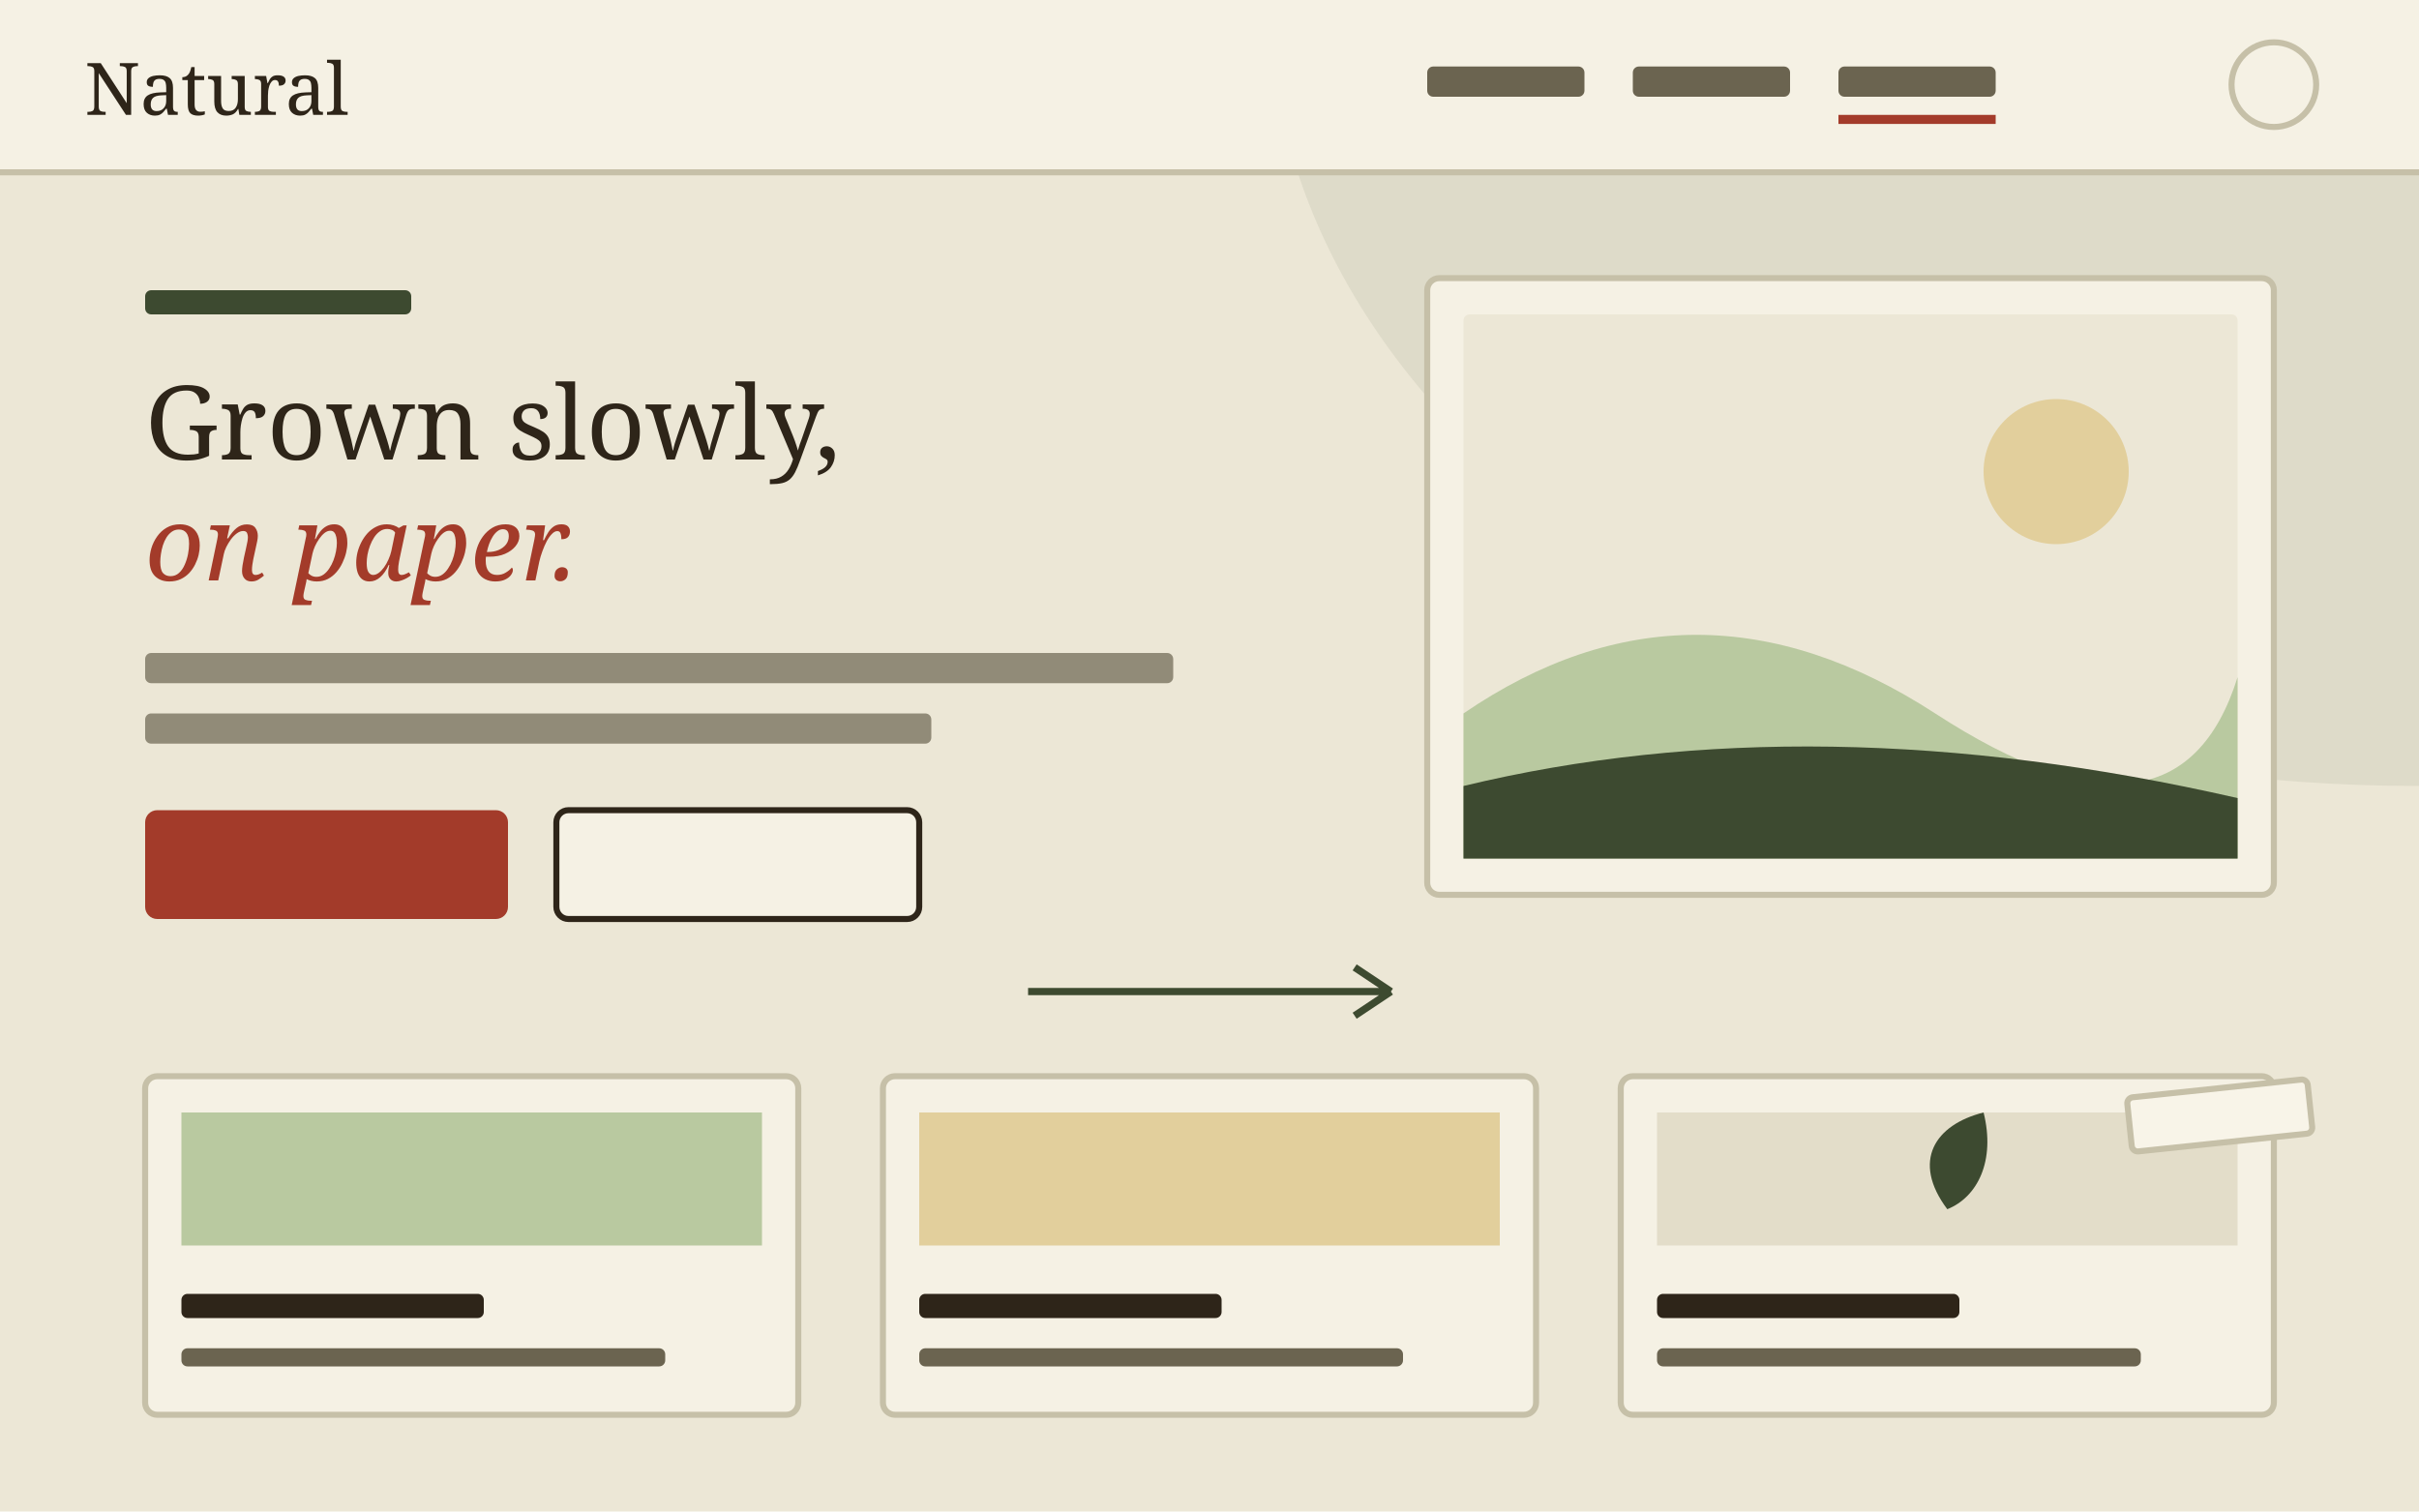
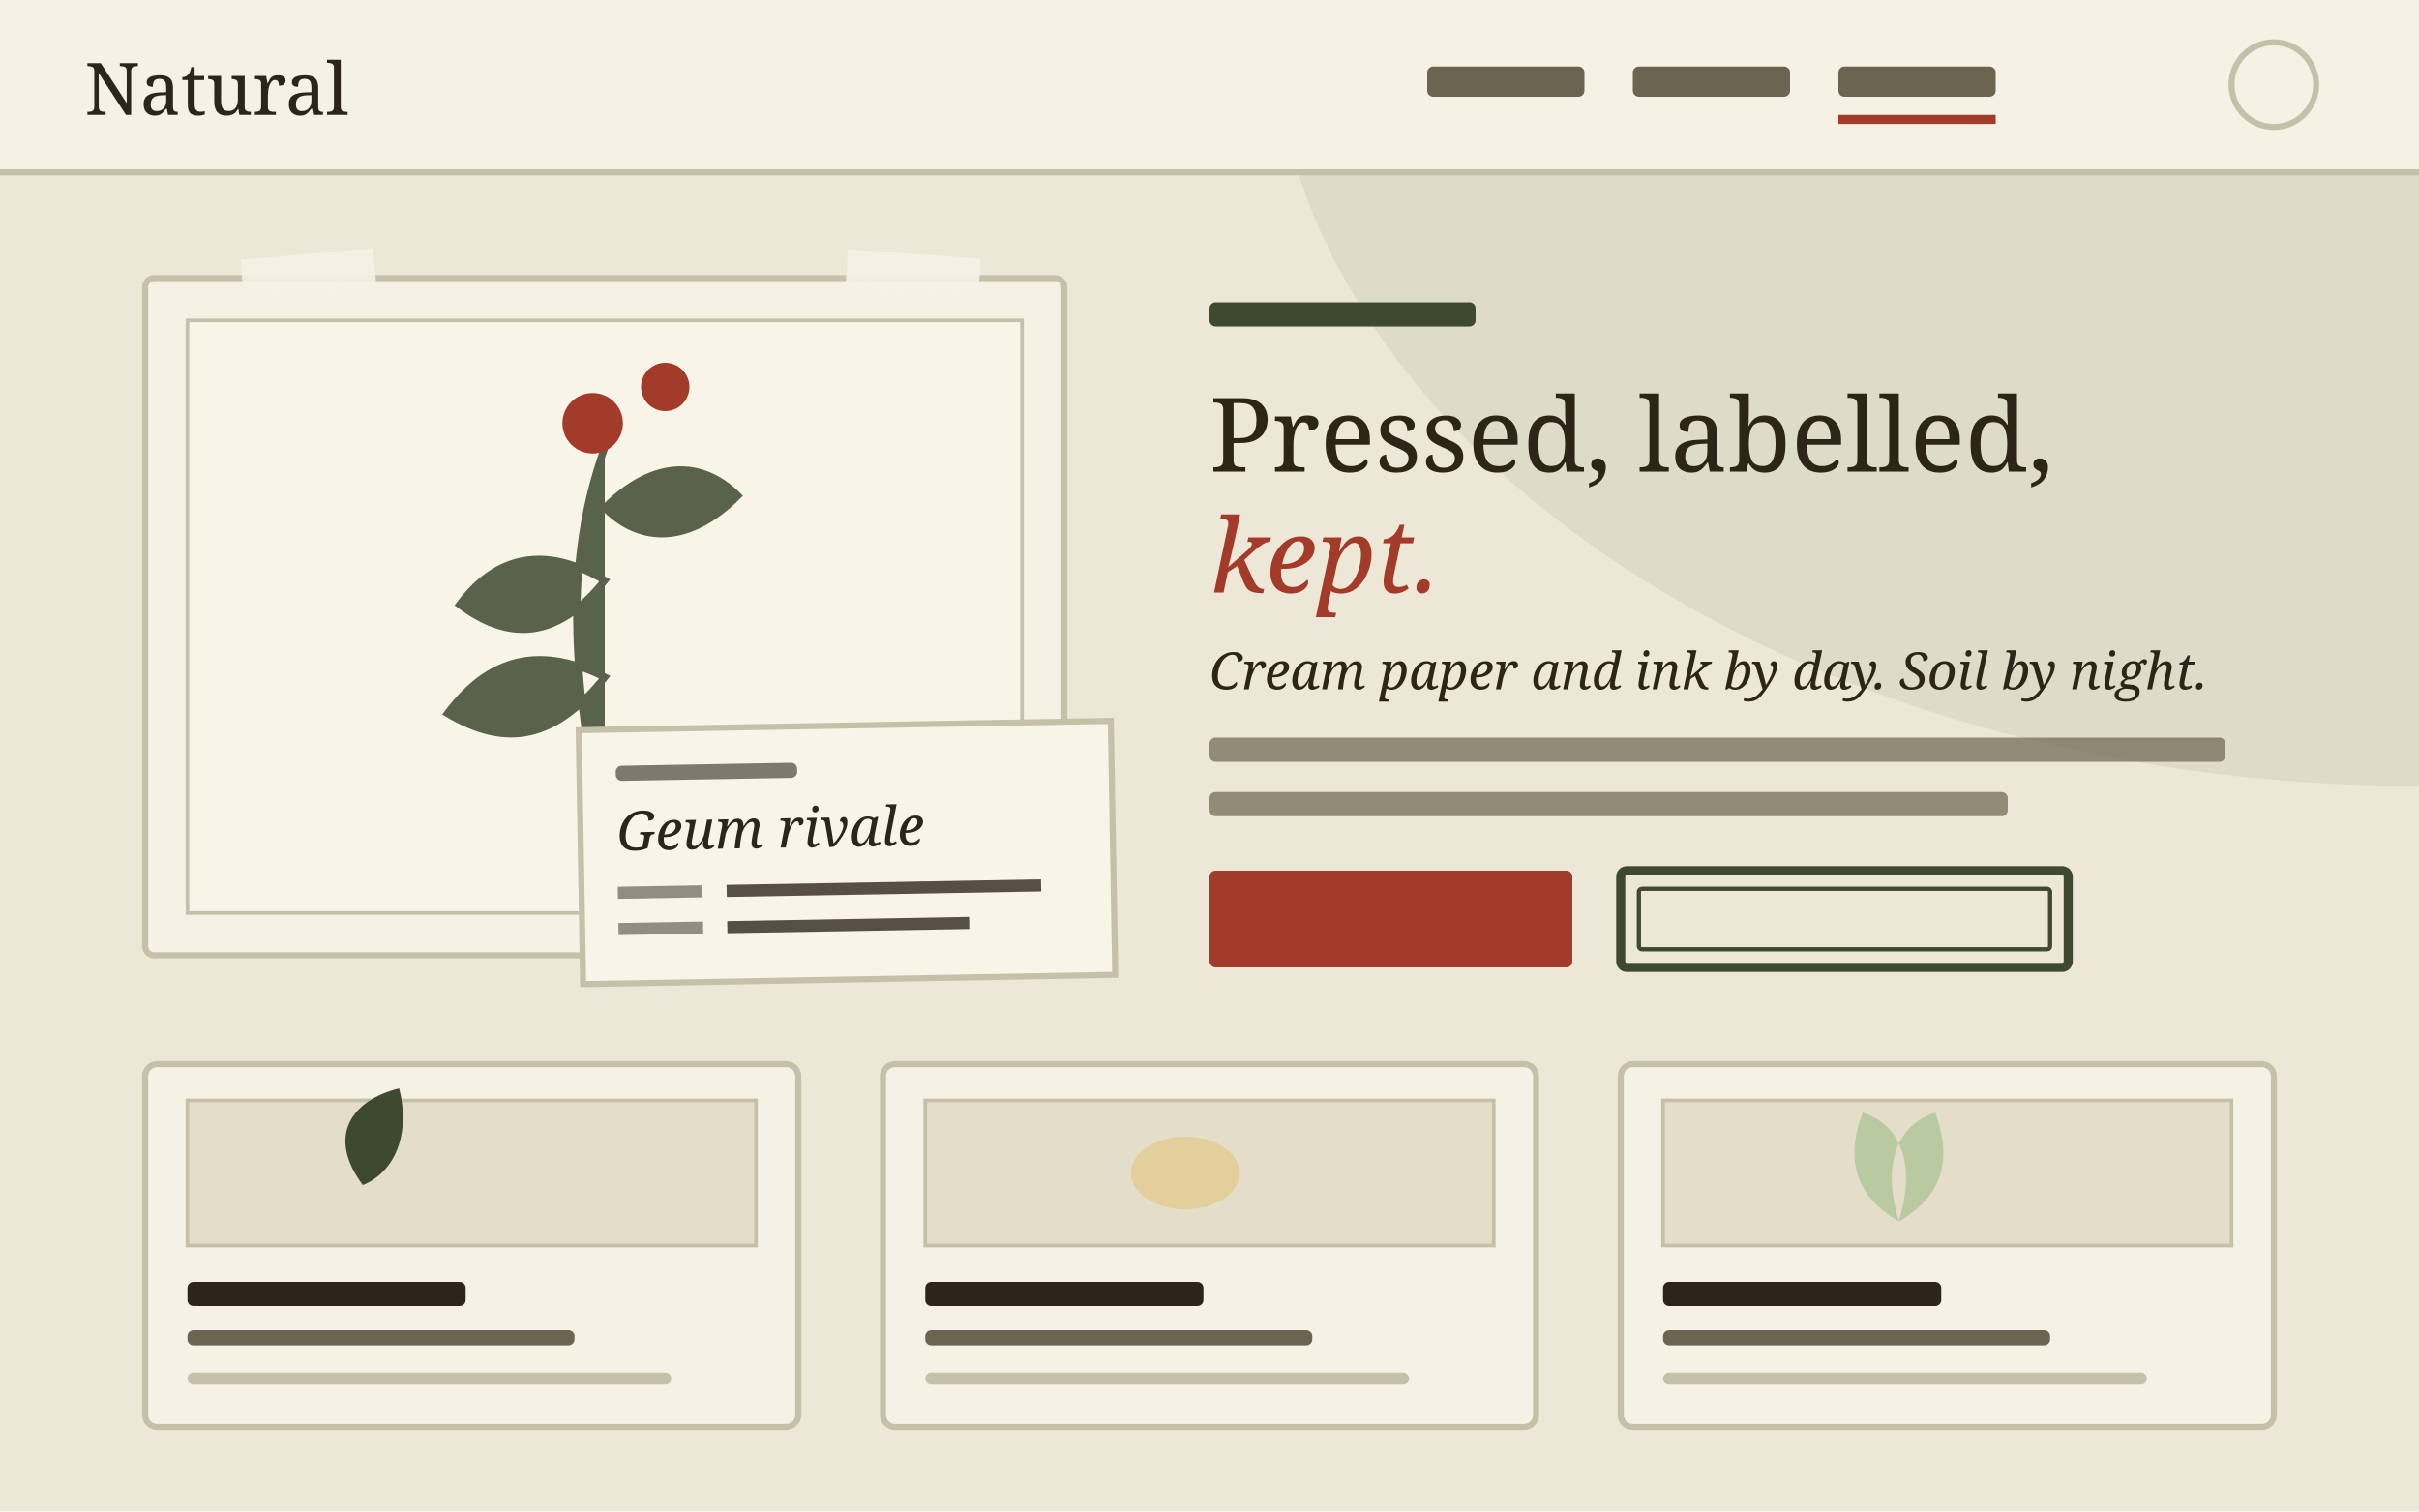
<svg xmlns="http://www.w3.org/2000/svg" viewBox="0 0 400 250" role="img" aria-label="Natural preview">
  <rect width="400" height="250" fill="#ece7d6" />
  <ellipse cx="400" cy="0" rx="190" ry="130" fill="#3d4a30" opacity="0.08" />
  <rect x="0" y="0" width="400" height="28" fill="#f5f1e4" />
  <rect x="0" y="28" width="400" height="1" fill="#c6c0a8" />
  <text x="14" y="19" font-family="Georgia, serif" font-size="12" fill="#2e2519">Natural</text>
  <rect x="236" y="11" width="26" height="5" rx="1" fill="#6b6450" />
  <rect x="270" y="11" width="26" height="5" rx="1" fill="#6b6450" />
  <rect x="304" y="11" width="26" height="5" rx="1" fill="#6b6450" />
  <rect x="304" y="19" width="26" height="1.5" fill="#a33b2a" />
  <circle cx="376" cy="14" r="7" fill="#f5f1e4" stroke="#c6c0a8" />
-   <rect x="24" y="48" width="44" height="4" rx="1" fill="#3d4a30" />
-   <text x="24" y="76" font-family="Georgia, serif" font-size="17" fill="#2e2519">Grown slowly,</text>
-   <text x="24" y="96" font-family="Georgia, serif" font-style="italic" font-size="17" fill="#a33b2a">on paper.</text>
-   <rect x="24" y="108" width="170" height="5" rx="1" fill="#6b6450" opacity="0.7" />
-   <rect x="24" y="118" width="130" height="5" rx="1" fill="#6b6450" opacity="0.7" />
-   <rect x="24" y="134" width="60" height="18" rx="2" fill="#a33b2a" />
-   <rect x="92" y="134" width="60" height="18" rx="2" fill="#f5f1e4" stroke="#2e2519" stroke-width="1" />
-   <rect x="236" y="46" width="140" height="102" rx="2" fill="#f5f1e4" stroke="#c6c0a8" />
-   <rect x="242" y="52" width="128" height="90" rx="1" fill="#ece7d6" />
-   <circle cx="340" cy="78" r="12" fill="#e2cf9c" />
-   <path d="M242 118 Q 280 92 320 118 T 370 112 V142 H242Z" fill="#b9c9a0" />
-   <path d="M242 130 Q 300 116 370 132 V142 H242Z" fill="#3d4a30" />
-   <path d="M170 164 H 230 M 230 164 l -6 -4 M 230 164 l -6 4" stroke="#3d4a30" stroke-width="1.2" fill="none" />
-   <rect x="24" y="178" width="108" height="56" rx="2" fill="#f5f1e4" stroke="#c6c0a8" />
-   <rect x="146" y="178" width="108" height="56" rx="2" fill="#f5f1e4" stroke="#c6c0a8" />
-   <rect x="268" y="178" width="108" height="56" rx="2" fill="#f5f1e4" stroke="#c6c0a8" />
-   <rect x="30" y="184" width="96" height="22" fill="#b9c9a0" />
-   <rect x="152" y="184" width="96" height="22" fill="#e2cf9c" />
-   <rect x="274" y="184" width="96" height="22" fill="#e3ddc9" />
-   <path d="M322 200 c -6 -8 -2 -14 6 -16 c 2 8 -1 14 -6 16z" fill="#3d4a30" />
-   <rect x="352" y="180" width="30" height="9" rx="1" fill="#f8f4e8" stroke="#c6c0a8" transform="rotate(-6 367 184)" />
-   <rect x="30" y="214" width="50" height="4" rx="1" fill="#2e2519" />
-   <rect x="152" y="214" width="50" height="4" rx="1" fill="#2e2519" />
-   <rect x="274" y="214" width="50" height="4" rx="1" fill="#2e2519" />
-   <rect x="30" y="223" width="80" height="3" rx="1" fill="#6b6450" />
-   <rect x="152" y="223" width="80" height="3" rx="1" fill="#6b6450" />
-   <rect x="274" y="223" width="80" height="3" rx="1" fill="#6b6450" />
+   <rect x="24" y="46" width="152" height="112" rx="1.5" fill="#f5f1e4" stroke="#c6c0a8" />
+   <rect x="31" y="53" width="138" height="98" fill="#f8f4e8" stroke="#c6c0a8" stroke-width="0.6" />
+   <path d="M100 140 C 96 118 92 96 100 74 M100 96 c -10 -6 -18 -4 -24 4 c 8 6 16 6 24 -4z M100 84 c 8 -8 16 -8 22 -2 c -8 8 -16 8 -22 2z M100 112 c -12 -6 -20 -2 -26 6 c 10 6 18 4 26 -6z M100 126 c 10 -8 18 -6 24 0 c -8 8 -16 8 -24 0z" fill="#3d4a30" stroke="#3d4a30" stroke-width="1.2" opacity="0.85" />
+   <circle cx="98" cy="70" r="5" fill="#a33b2a" />
+   <circle cx="110" cy="64" r="4" fill="#a33b2a" />
+   <rect x="40" y="42" width="22" height="6" fill="#f5f1e4" opacity="0.9" transform="rotate(-5 51 45)" />
+   <rect x="140" y="42" width="22" height="6" fill="#f5f1e4" opacity="0.9" transform="rotate(4 151 45)" />
+   <g transform="rotate(-1 140 138)">
+     <rect x="96" y="120" width="88" height="42" fill="#f8f4e8" stroke="#c6c0a8" />
+     <rect x="102" y="126" width="30" height="2.5" rx="1" fill="#2e2519" opacity="0.6" />
+     <text x="102" y="140" font-family="Georgia, serif" font-style="italic" font-size="9" fill="#2e2519">Geum rivale</text>
+     <rect x="102" y="146" width="14" height="2" fill="#2e2519" opacity="0.5" />
+     <rect x="120" y="146" width="52" height="2" fill="#2e2519" opacity="0.8" />
+     <rect x="102" y="152" width="14" height="2" fill="#2e2519" opacity="0.5" />
+     <rect x="120" y="152" width="40" height="2" fill="#2e2519" opacity="0.8" />
+   </g>
+   <rect x="200" y="50" width="44" height="4" rx="1" fill="#3d4a30" />
+   <text x="200" y="78" font-family="Georgia, serif" font-size="17" font-weight="300" fill="#2e2519">Pressed, labelled,</text>
+   <text x="200" y="98" font-family="Georgia, serif" font-style="italic" font-size="17" fill="#a33b2a">kept.</text>
+   <text x="200" y="114" font-family="Georgia, serif" font-style="italic" font-size="8.5" fill="#2e2519">Cream paper and ink by day. Soil by night.</text>
+   <rect x="200" y="122" width="168" height="4" rx="1" fill="#6b6450" opacity="0.7" />
+   <rect x="200" y="131" width="132" height="4" rx="1" fill="#6b6450" opacity="0.7" />
+   <rect x="200" y="144" width="60" height="16" rx="1" fill="#a33b2a" />
+   <rect x="268" y="144" width="74" height="16" rx="1" fill="none" stroke="#3d4a30" stroke-width="1.5" />
+   <rect x="271" y="147" width="68" height="10" rx="0.5" fill="none" stroke="#3d4a30" stroke-width="0.7" />
+   <rect x="24" y="176" width="108" height="60" rx="2" fill="#f5f1e4" stroke="#c6c0a8" />
+   <rect x="31" y="182" width="94" height="24" fill="#e3ddc9" stroke="#c6c0a8" stroke-width="0.6" />
+   <rect x="31" y="212" width="46" height="4" rx="1" fill="#2e2519" />
+   <rect x="31" y="220" width="64" height="2.5" rx="1" fill="#6b6450" />
+   <rect x="31" y="227" width="80" height="2" rx="1" fill="#c6c0a8" />
+   <rect x="146" y="176" width="108" height="60" rx="2" fill="#f5f1e4" stroke="#c6c0a8" />
+   <rect x="153" y="182" width="94" height="24" fill="#e3ddc9" stroke="#c6c0a8" stroke-width="0.6" />
+   <rect x="153" y="212" width="46" height="4" rx="1" fill="#2e2519" />
+   <rect x="153" y="220" width="64" height="2.5" rx="1" fill="#6b6450" />
+   <rect x="153" y="227" width="80" height="2" rx="1" fill="#c6c0a8" />
+   <rect x="268" y="176" width="108" height="60" rx="2" fill="#f5f1e4" stroke="#c6c0a8" />
+   <rect x="275" y="182" width="94" height="24" fill="#e3ddc9" stroke="#c6c0a8" stroke-width="0.6" />
+   <rect x="275" y="212" width="46" height="4" rx="1" fill="#2e2519" />
+   <rect x="275" y="220" width="64" height="2.5" rx="1" fill="#6b6450" />
+   <rect x="275" y="227" width="80" height="2" rx="1" fill="#c6c0a8" />
+   <path d="M60 196 c -6 -8 -2 -14 6 -16 c 2 8 -1 14 -6 16z" fill="#3d4a30" />
+   <ellipse cx="196" cy="194" rx="9" ry="6" fill="#e2cf9c" />
+   <path d="M314 202 c -3 -10 0 -16 6 -18 c 3 8 1 14 -6 18z M314 202 c 3 -10 0 -16 -6 -18 c -3 8 -1 14 6 18z" fill="#b9c9a0" />
</svg>
